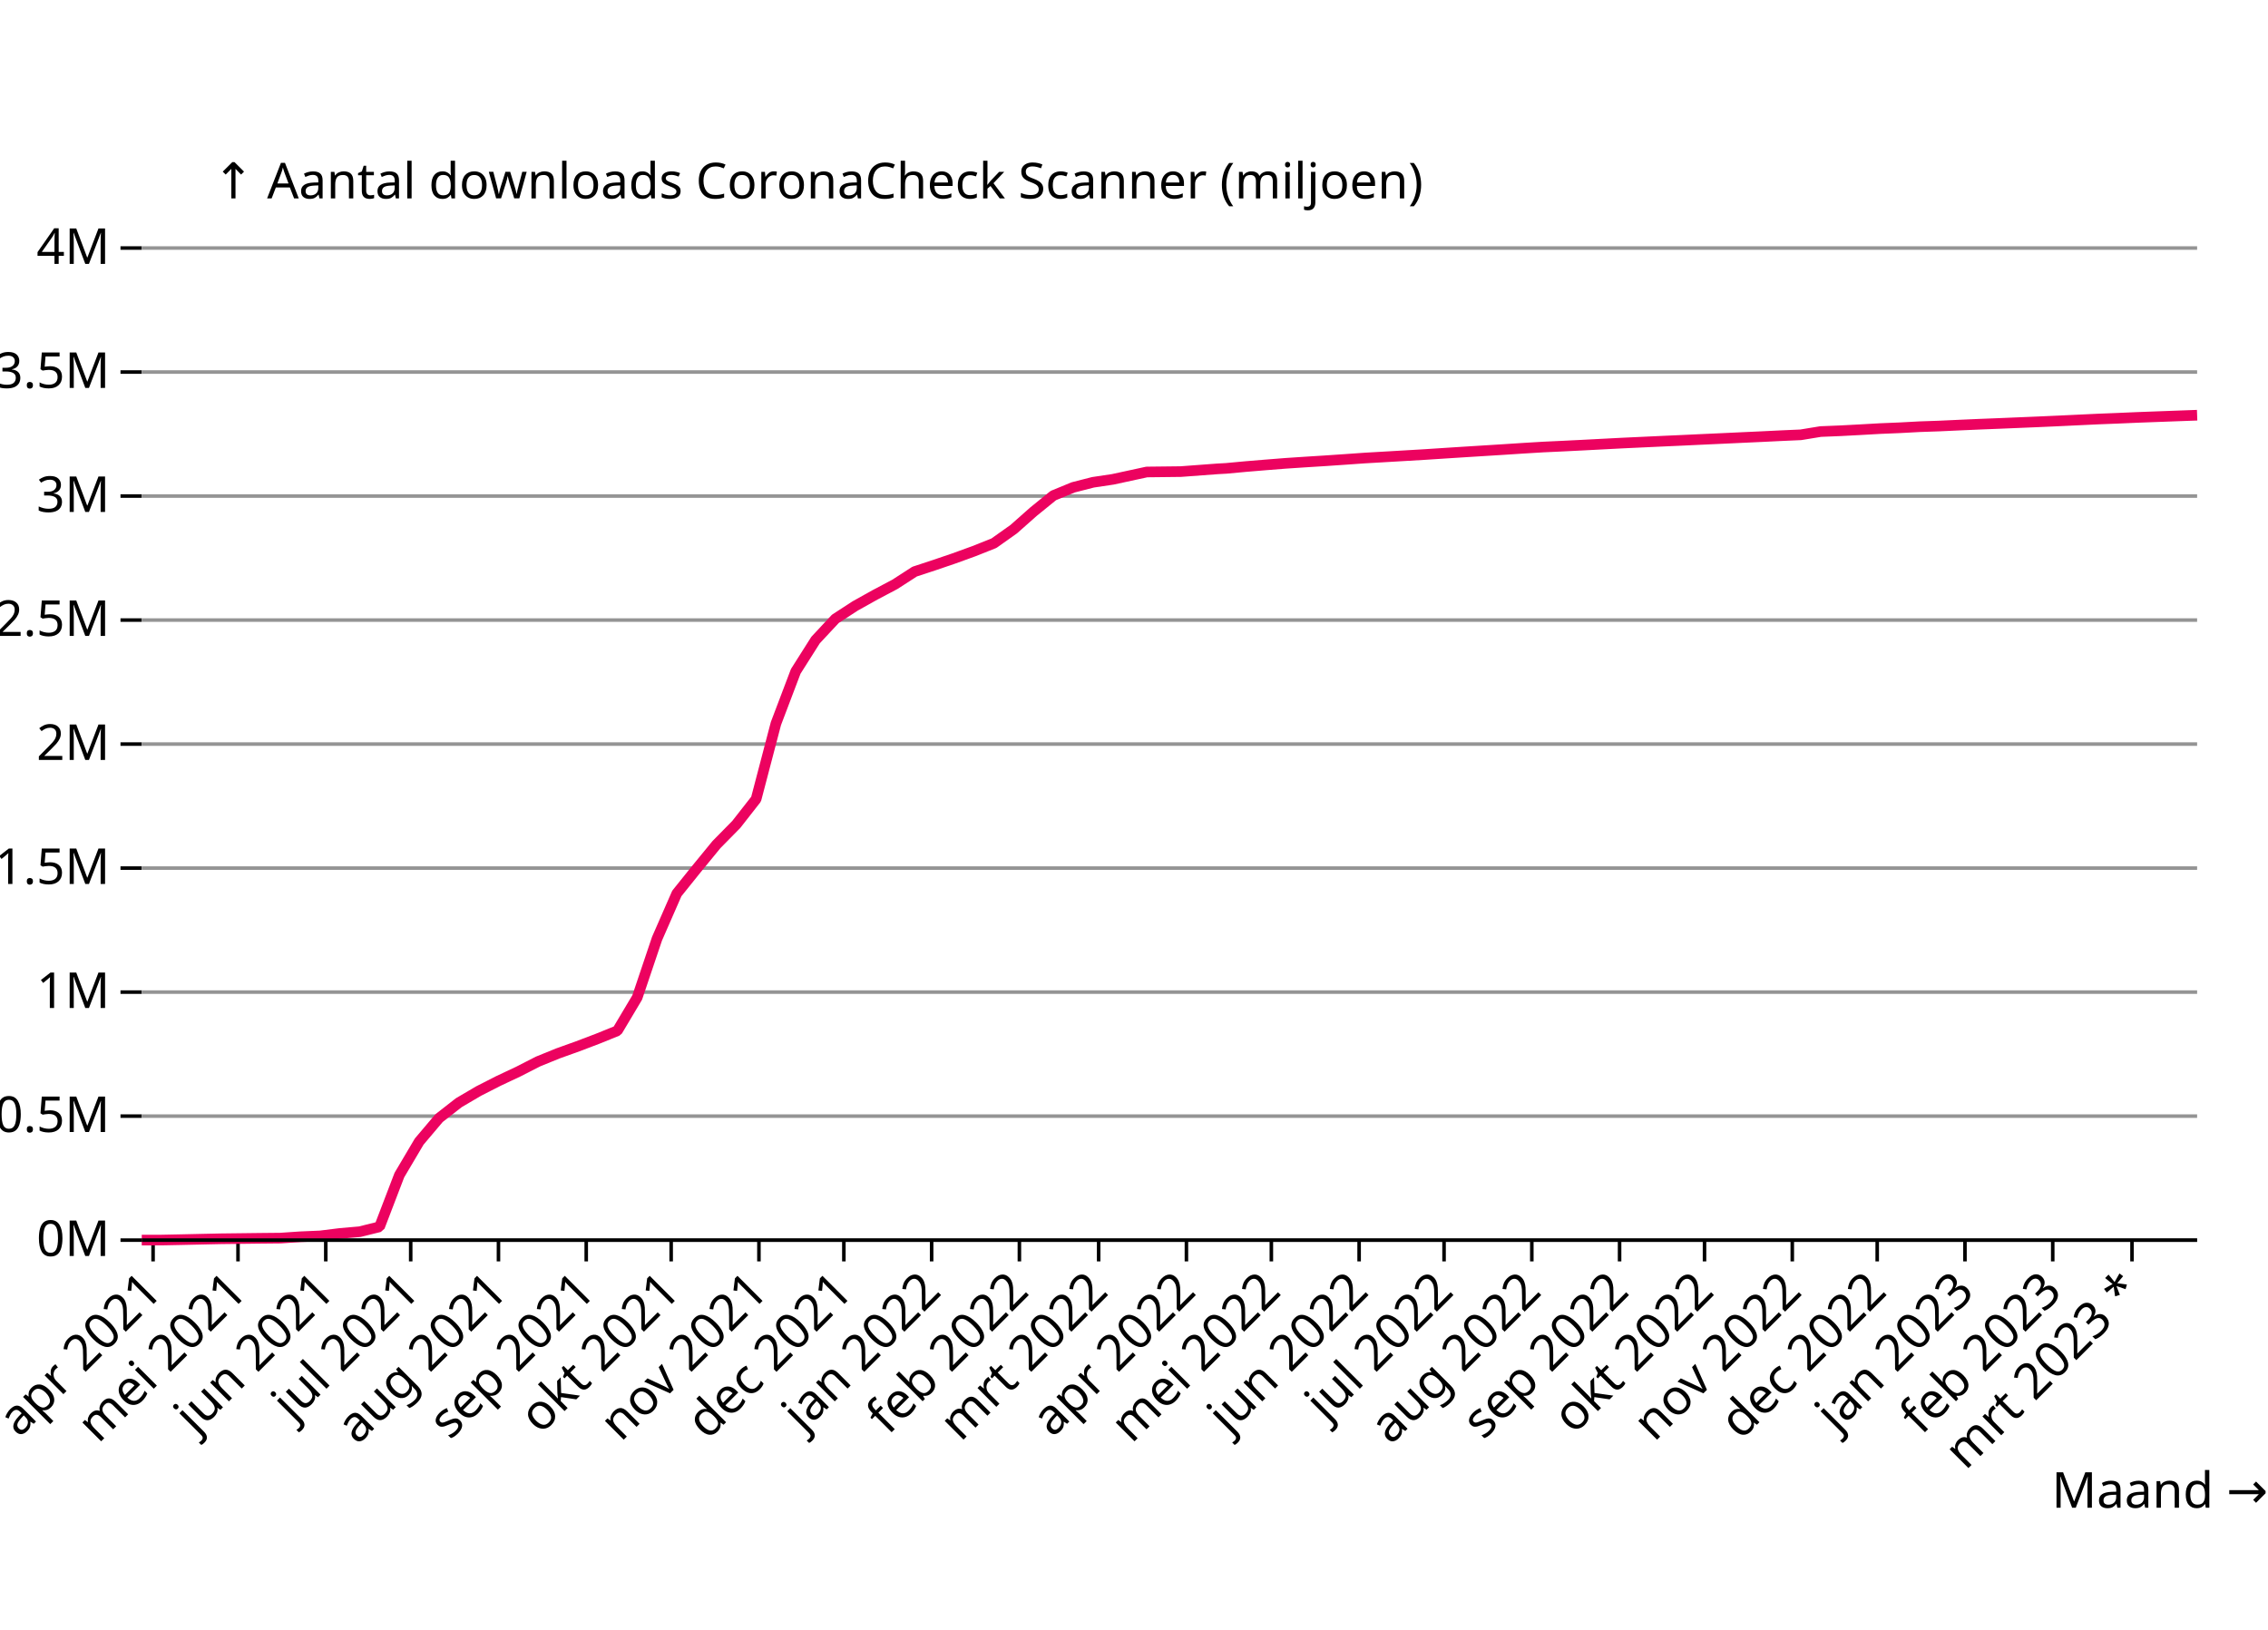
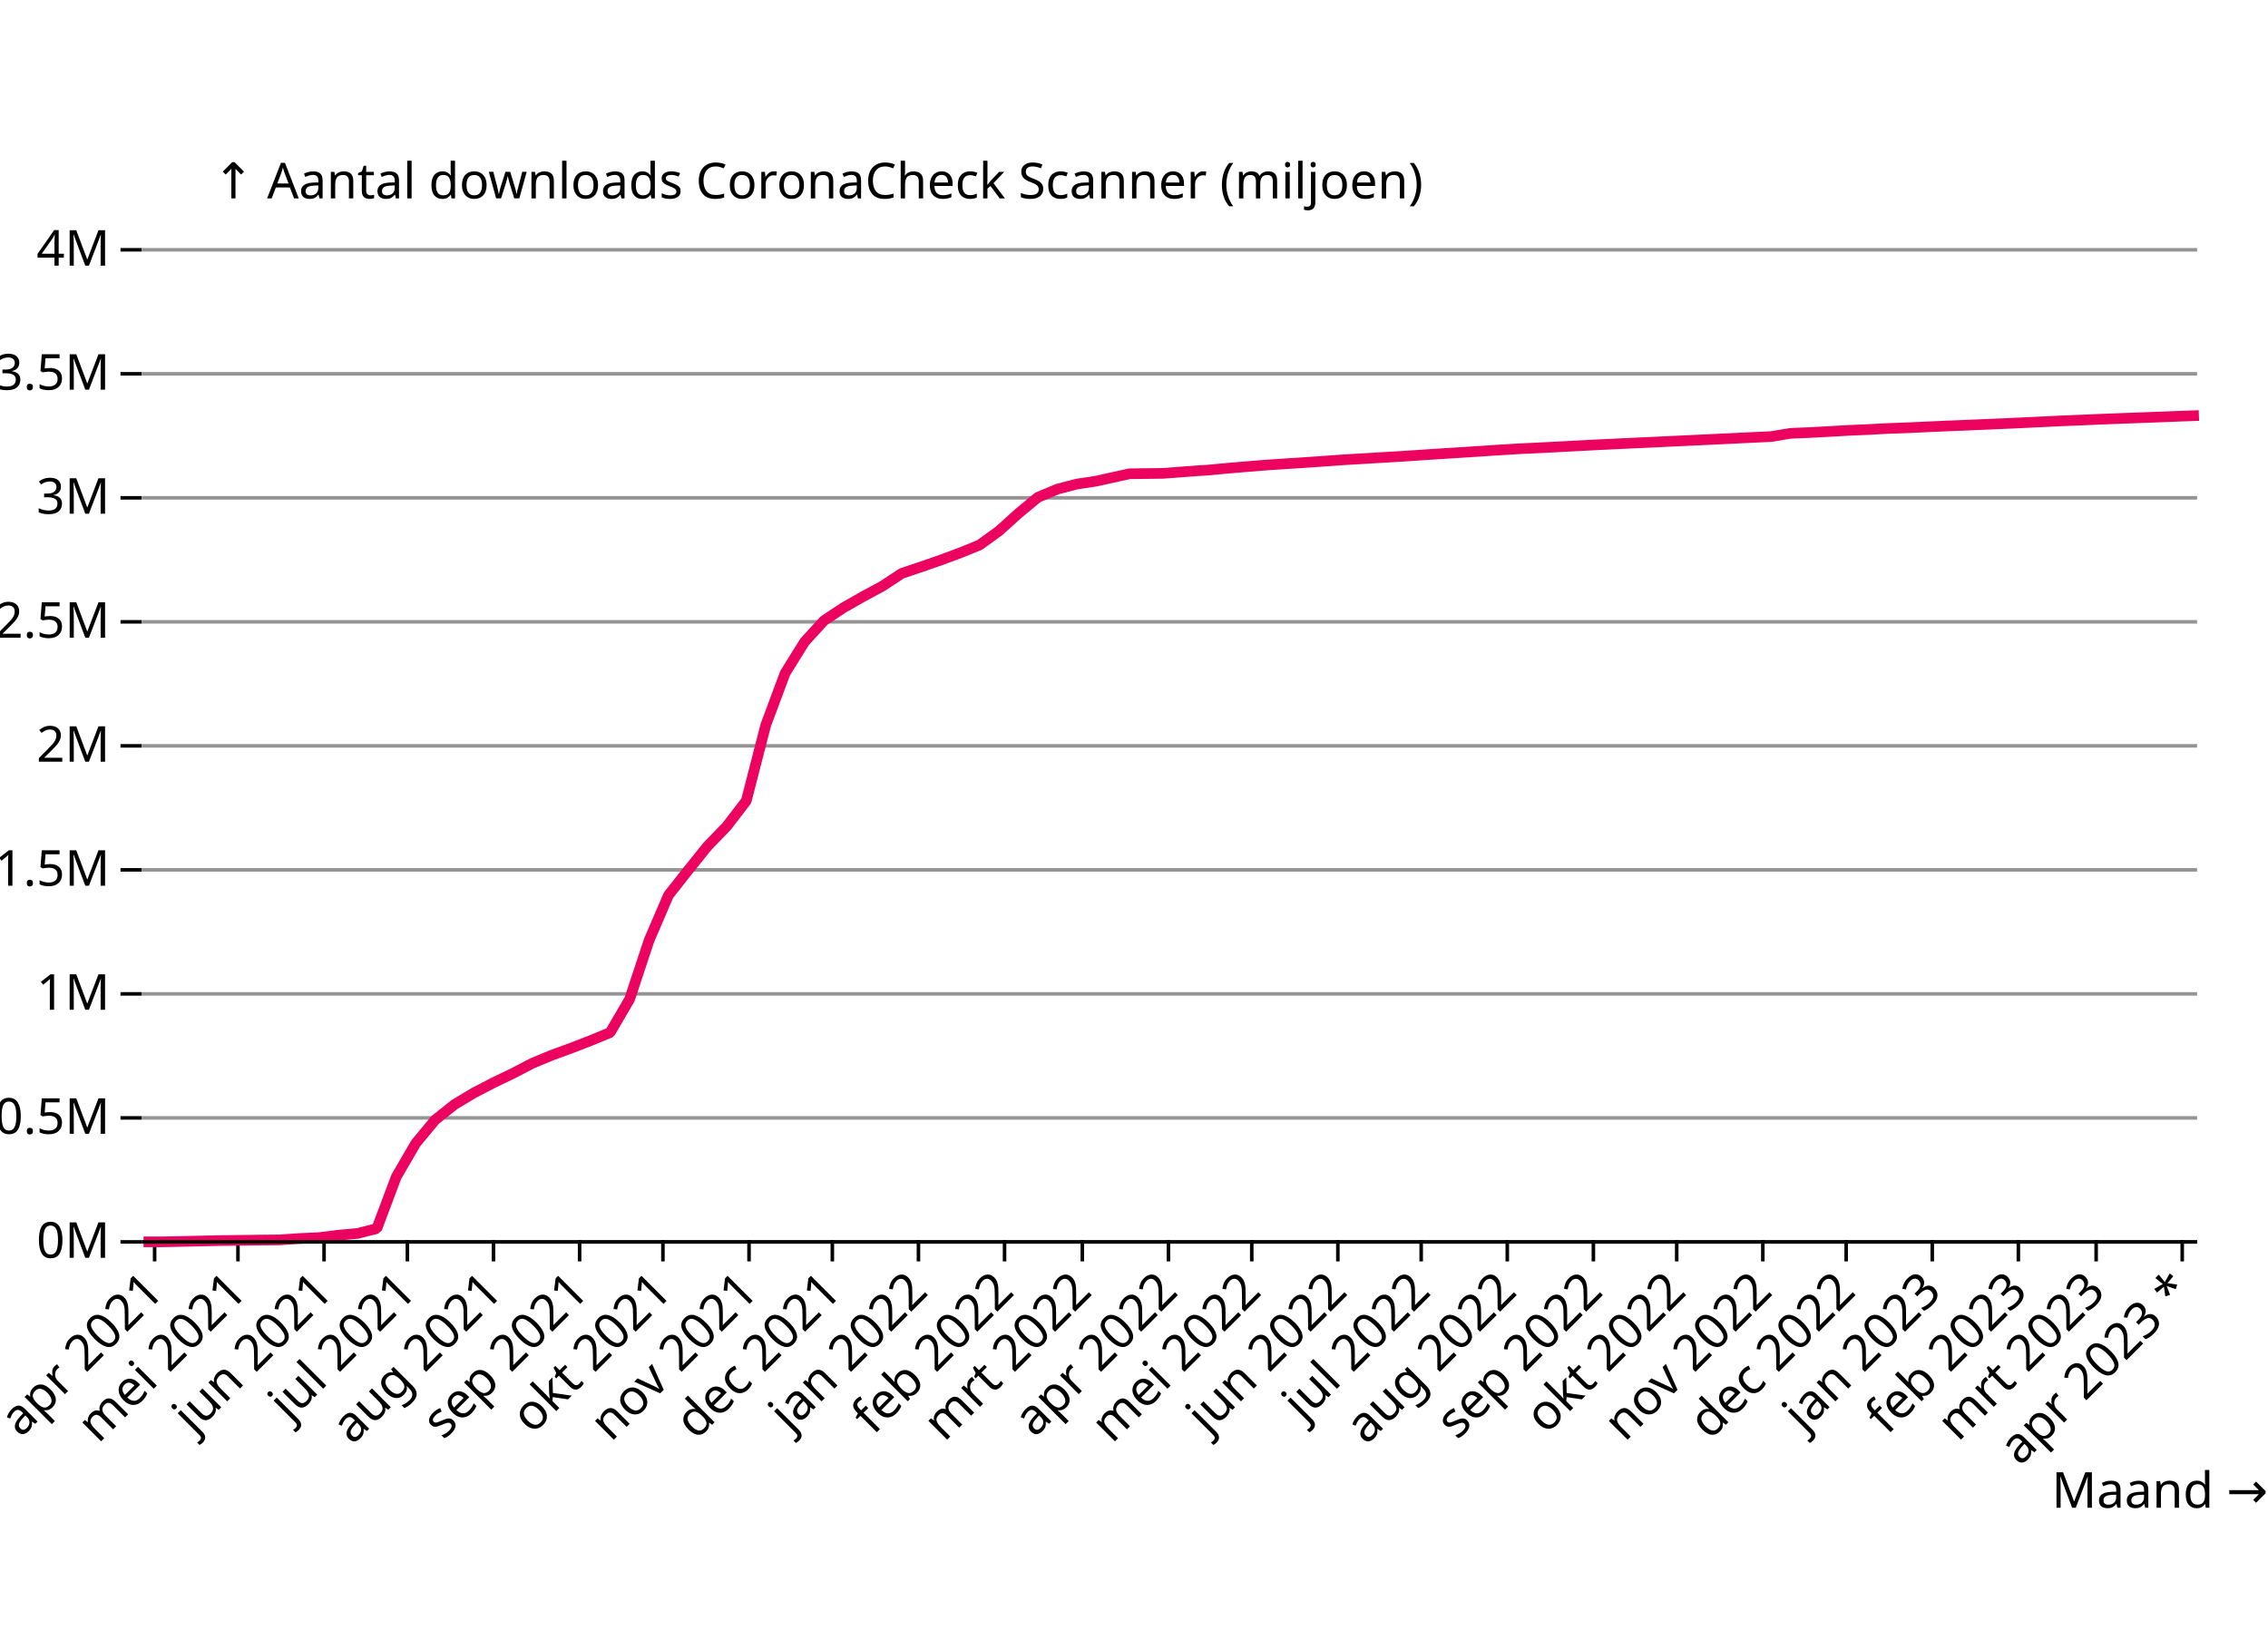
<svg xmlns="http://www.w3.org/2000/svg" class="plot" fill="currentColor" text-anchor="middle" width="640" height="460" viewBox="0 0 640 400" style="font-family: 'RO Sans', sans-serif; font-size: 14px;">
  <style>
        line[stroke-opacity] {
            stroke-opacity: 1;
            stroke: #949494;
        }
</style>
  <g transform="translate(40,0)" fill="none" text-anchor="end">
-     <g class="tick" opacity="1" transform="translate(0,320)">
+     <g class="tick" opacity="1" transform="translate(0,320.5)">
      <line stroke="currentColor" x2="-6" />
      <line stroke="currentColor" x2="580" stroke-opacity="0.1" />
      <text fill="currentColor" x="-9" dy="0.32em">0M</text>
    </g>
-     <g class="tick" opacity="1" transform="translate(0,285)">
+     <g class="tick" opacity="1" transform="translate(0,285.5)">
      <line stroke="currentColor" x2="-6" />
      <line stroke="currentColor" x2="580" stroke-opacity="0.1" />
      <text fill="currentColor" x="-9" dy="0.32em">0.5M</text>
    </g>
-     <g class="tick" opacity="1" transform="translate(0,250)">
+     <g class="tick" opacity="1" transform="translate(0,250.5)">
      <line stroke="currentColor" x2="-6" />
      <line stroke="currentColor" x2="580" stroke-opacity="0.1" />
      <text fill="currentColor" x="-9" dy="0.32em">1M</text>
    </g>
-     <g class="tick" opacity="1" transform="translate(0,215)">
+     <g class="tick" opacity="1" transform="translate(0,215.5)">
      <line stroke="currentColor" x2="-6" />
      <line stroke="currentColor" x2="580" stroke-opacity="0.1" />
      <text fill="currentColor" x="-9" dy="0.32em">1.5M</text>
    </g>
-     <g class="tick" opacity="1" transform="translate(0,180)">
+     <g class="tick" opacity="1" transform="translate(0,180.5)">
      <line stroke="currentColor" x2="-6" />
      <line stroke="currentColor" x2="580" stroke-opacity="0.1" />
      <text fill="currentColor" x="-9" dy="0.32em">2M</text>
    </g>
-     <g class="tick" opacity="1" transform="translate(0,145)">
+     <g class="tick" opacity="1" transform="translate(0,145.5)">
      <line stroke="currentColor" x2="-6" />
      <line stroke="currentColor" x2="580" stroke-opacity="0.1" />
      <text fill="currentColor" x="-9" dy="0.32em">2.5M</text>
    </g>
-     <g class="tick" opacity="1" transform="translate(0,110)">
+     <g class="tick" opacity="1" transform="translate(0,110.5)">
      <line stroke="currentColor" x2="-6" />
      <line stroke="currentColor" x2="580" stroke-opacity="0.1" />
      <text fill="currentColor" x="-9" dy="0.32em">3M</text>
    </g>
-     <g class="tick" opacity="1" transform="translate(0,75)">
+     <g class="tick" opacity="1" transform="translate(0,75.5)">
      <line stroke="currentColor" x2="-6" />
      <line stroke="currentColor" x2="580" stroke-opacity="0.1" />
      <text fill="currentColor" x="-9" dy="0.32em">3.5M</text>
    </g>
-     <g class="tick" opacity="1" transform="translate(0,40)">
+     <g class="tick" opacity="1" transform="translate(0,40.5)">
      <line stroke="currentColor" x2="-6" />
      <line stroke="currentColor" x2="580" stroke-opacity="0.1" />
      <text fill="currentColor" x="-9" dy="0.32em">4M</text>
    </g>
    <text fill="currentColor" transform="translate(20,40)" dy="-1em" text-anchor="start">↑ Aantal downloads CoronaCheck Scanner (miljoen)</text>
  </g>
  <g transform="translate(0,320)" fill="none" text-anchor="middle">
-     <g class="tick" opacity="1" transform="translate(43.19559,0)">
+     <g class="tick" opacity="1" transform="translate(43.63514,0)">
      <line stroke="currentColor" y2="6" />
      <text fill="currentColor" dy="0.32em" transform="translate(0, 11.82843) rotate(-45)" text-anchor="end">apr 2021</text>
    </g>
-     <g class="tick" opacity="1" transform="translate(67.16253,0)">
+     <g class="tick" opacity="1" transform="translate(67.14865,0)">
      <line stroke="currentColor" y2="6" />
      <text fill="currentColor" dy="0.32em" transform="translate(0, 11.82843) rotate(-45)" text-anchor="end">mei 2021</text>
    </g>
-     <g class="tick" opacity="1" transform="translate(91.92837,0)">
+     <g class="tick" opacity="1" transform="translate(91.44595,0)">
      <line stroke="currentColor" y2="6" />
      <text fill="currentColor" dy="0.32em" transform="translate(0, 11.82843) rotate(-45)" text-anchor="end">jun 2021</text>
    </g>
-     <g class="tick" opacity="1" transform="translate(115.8953,0)">
+     <g class="tick" opacity="1" transform="translate(114.9595,0)">
      <line stroke="currentColor" y2="6" />
      <text fill="currentColor" dy="0.32em" transform="translate(0, 11.82843) rotate(-45)" text-anchor="end">jul 2021</text>
    </g>
-     <g class="tick" opacity="1" transform="translate(140.6612,0)">
+     <g class="tick" opacity="1" transform="translate(139.2568,0)">
      <line stroke="currentColor" y2="6" />
      <text fill="currentColor" dy="0.32em" transform="translate(0, 11.82843) rotate(-45)" text-anchor="end">aug 2021</text>
    </g>
-     <g class="tick" opacity="1" transform="translate(165.427,0)">
+     <g class="tick" opacity="1" transform="translate(163.5541,0)">
      <line stroke="currentColor" y2="6" />
      <text fill="currentColor" dy="0.32em" transform="translate(0, 11.82843) rotate(-45)" text-anchor="end">sep 2021</text>
    </g>
-     <g class="tick" opacity="1" transform="translate(189.3939,0)">
+     <g class="tick" opacity="1" transform="translate(187.0676,0)">
      <line stroke="currentColor" y2="6" />
      <text fill="currentColor" dy="0.32em" transform="translate(0, 11.82843) rotate(-45)" text-anchor="end">okt 2021</text>
    </g>
-     <g class="tick" opacity="1" transform="translate(214.1598,0)">
+     <g class="tick" opacity="1" transform="translate(211.3649,0)">
      <line stroke="currentColor" y2="6" />
      <text fill="currentColor" dy="0.32em" transform="translate(0, 11.82843) rotate(-45)" text-anchor="end">nov 2021</text>
    </g>
-     <g class="tick" opacity="1" transform="translate(238.1267,0)">
+     <g class="tick" opacity="1" transform="translate(234.8784,0)">
      <line stroke="currentColor" y2="6" />
      <text fill="currentColor" dy="0.32em" transform="translate(0, 11.82843) rotate(-45)" text-anchor="end">dec 2021</text>
    </g>
-     <g class="tick" opacity="1" transform="translate(262.8926,0)">
+     <g class="tick" opacity="1" transform="translate(259.1757,0)">
      <line stroke="currentColor" y2="6" />
      <text fill="currentColor" dy="0.32em" transform="translate(0, 11.82843) rotate(-45)" text-anchor="end">jan 2022</text>
    </g>
-     <g class="tick" opacity="1" transform="translate(287.6584,0)">
+     <g class="tick" opacity="1" transform="translate(283.473,0)">
      <line stroke="currentColor" y2="6" />
      <text fill="currentColor" dy="0.32em" transform="translate(0, 11.82843) rotate(-45)" text-anchor="end">feb 2022</text>
    </g>
-     <g class="tick" opacity="1" transform="translate(310.0275,0)">
+     <g class="tick" opacity="1" transform="translate(305.4189,0)">
      <line stroke="currentColor" y2="6" />
      <text fill="currentColor" dy="0.32em" transform="translate(0, 11.82843) rotate(-45)" text-anchor="end">mrt 2022</text>
    </g>
-     <g class="tick" opacity="1" transform="translate(334.7934,0)">
+     <g class="tick" opacity="1" transform="translate(329.7162,0)">
      <line stroke="currentColor" y2="6" />
      <text fill="currentColor" dy="0.32em" transform="translate(0, 11.82843) rotate(-45)" text-anchor="end">apr 2022</text>
    </g>
-     <g class="tick" opacity="1" transform="translate(358.7603,0)">
+     <g class="tick" opacity="1" transform="translate(353.2297,0)">
      <line stroke="currentColor" y2="6" />
      <text fill="currentColor" dy="0.32em" transform="translate(0, 11.82843) rotate(-45)" text-anchor="end">mei 2022</text>
    </g>
-     <g class="tick" opacity="1" transform="translate(383.5262,0)">
+     <g class="tick" opacity="1" transform="translate(377.527,0)">
      <line stroke="currentColor" y2="6" />
      <text fill="currentColor" dy="0.32em" transform="translate(0, 11.82843) rotate(-45)" text-anchor="end">jun 2022</text>
    </g>
-     <g class="tick" opacity="1" transform="translate(407.4931,0)">
+     <g class="tick" opacity="1" transform="translate(401.0405,0)">
      <line stroke="currentColor" y2="6" />
      <text fill="currentColor" dy="0.32em" transform="translate(0, 11.82843) rotate(-45)" text-anchor="end">jul 2022</text>
    </g>
-     <g class="tick" opacity="1" transform="translate(432.259,0)">
+     <g class="tick" opacity="1" transform="translate(425.3378,0)">
      <line stroke="currentColor" y2="6" />
      <text fill="currentColor" dy="0.32em" transform="translate(0, 11.82843) rotate(-45)" text-anchor="end">aug 2022</text>
    </g>
-     <g class="tick" opacity="1" transform="translate(457.0248,0)">
+     <g class="tick" opacity="1" transform="translate(449.6351,0)">
      <line stroke="currentColor" y2="6" />
      <text fill="currentColor" dy="0.32em" transform="translate(0, 11.82843) rotate(-45)" text-anchor="end">sep 2022</text>
    </g>
-     <g class="tick" opacity="1" transform="translate(480.9917,0)">
+     <g class="tick" opacity="1" transform="translate(473.1486,0)">
      <line stroke="currentColor" y2="6" />
      <text fill="currentColor" dy="0.32em" transform="translate(0, 11.82843) rotate(-45)" text-anchor="end">okt 2022</text>
    </g>
-     <g class="tick" opacity="1" transform="translate(505.7576,0)">
+     <g class="tick" opacity="1" transform="translate(497.4459,0)">
      <line stroke="currentColor" y2="6" />
      <text fill="currentColor" dy="0.32em" transform="translate(0, 11.82843) rotate(-45)" text-anchor="end">nov 2022</text>
    </g>
-     <g class="tick" opacity="1" transform="translate(529.7245,0)">
+     <g class="tick" opacity="1" transform="translate(520.9595,0)">
      <line stroke="currentColor" y2="6" />
      <text fill="currentColor" dy="0.32em" transform="translate(0, 11.82843) rotate(-45)" text-anchor="end">dec 2022</text>
    </g>
-     <g class="tick" opacity="1" transform="translate(554.4904,0)">
+     <g class="tick" opacity="1" transform="translate(545.2568,0)">
      <line stroke="currentColor" y2="6" />
      <text fill="currentColor" dy="0.32em" transform="translate(0, 11.82843) rotate(-45)" text-anchor="end">jan 2023</text>
    </g>
-     <g class="tick" opacity="1" transform="translate(579.2562,0)">
+     <g class="tick" opacity="1" transform="translate(569.5541,0)">
      <line stroke="currentColor" y2="6" />
      <text fill="currentColor" dy="0.32em" transform="translate(0, 11.82843) rotate(-45)" text-anchor="end">feb 2023</text>
    </g>
-     <g class="tick" opacity="1" transform="translate(601.6253,0)">
+     <g class="tick" opacity="1" transform="translate(591.5,0)">
      <line stroke="currentColor" y2="6" />
-       <text fill="currentColor" dy="0.32em" transform="translate(0, 11.82843) rotate(-45)" text-anchor="end">mrt 2023 *</text>
+       <text fill="currentColor" dy="0.32em" transform="translate(0, 11.82843) rotate(-45)" text-anchor="end">mrt 2023</text>
+     </g>
+     <g class="tick" opacity="1" transform="translate(615.7973,0)">
+       <line stroke="currentColor" y2="6" />
+       <text fill="currentColor" dy="0.32em" transform="translate(0, 11.82843) rotate(-45)" text-anchor="end">apr 2023 *</text>
    </g>
    <text fill="currentColor" transform="translate(640,80)" dy="-0.32em" text-anchor="end">Maand →</text>
  </g>
-   <g fill="none" stroke="#ec025f" stroke-width="3" stroke-miterlimit="1">
-     <path d="M40,319.983L45.592,319.977L51.185,319.865L56.777,319.739L62.369,319.618L67.961,319.552L73.554,319.484L79.146,319.43L84.738,319.05L90.331,318.809L95.923,318.117L101.515,317.623L107.107,316.233L112.7,301.636L118.292,292.184L123.884,285.571L129.477,281.205L135.069,277.922L140.661,275.071L146.253,272.438L151.846,269.579L157.438,267.305L163.03,265.298L168.623,263.173L174.215,260.909L179.807,251.522L185.399,234.934L190.992,222.156L196.584,215.192L202.176,208.365L207.769,202.681L213.361,195.536L218.953,174.21L224.545,159.478L230.138,150.648L235.73,144.649L241.322,141.014L246.915,137.89L252.507,134.931L258.099,131.32L263.691,129.481L269.284,127.573L274.876,125.541L280.468,123.313L286.061,119.345L291.653,114.395L291.653,114.395L297.245,109.856L302.837,107.551L308.43,106.118L314.022,105.283L323.609,103.207L333.196,103.097L343.581,102.323L345.978,102.192L351.57,101.673L357.163,101.209L362.755,100.767L368.347,100.396L373.939,100.045L379.532,99.664L385.124,99.269L390.716,98.946L396.309,98.618L401.901,98.289L407.493,97.925L413.085,97.566L418.678,97.217L424.27,96.868L429.862,96.504L435.455,96.166L441.047,95.905L446.639,95.627L452.231,95.334L457.824,95.044L463.416,94.784L469.008,94.523L474.601,94.273L480.193,94.01L485.785,93.755L491.377,93.494L496.97,93.237L502.562,92.965L508.154,92.716L513.747,91.798L519.339,91.571L524.931,91.276L530.523,90.959L536.116,90.727L541.708,90.427L547.3,90.234L552.893,89.977L558.485,89.731L564.077,89.511L569.669,89.277L575.262,89.043L580.854,88.793L586.446,88.528L592.039,88.264L597.631,88.044L603.19,87.803L608.815,87.594L614.408,87.388L620,87.183" />
+   <g fill="none" stroke="#ec025f" stroke-width="3" stroke-miterlimit="1" transform="translate(0.5,0.5)">
+     <path d="M40,319.983L45.486,319.977L50.973,319.865L56.459,319.739L61.946,319.618L67.432,319.552L72.919,319.484L78.405,319.43L83.892,319.05L89.378,318.809L94.865,318.117L100.351,317.623L105.838,316.233L111.324,301.636L116.811,292.184L122.297,285.571L127.784,281.205L133.27,277.922L138.757,275.071L144.243,272.438L149.73,269.579L155.216,267.305L160.703,265.298L166.189,263.173L171.676,260.909L177.162,251.522L182.649,234.934L188.135,222.156L193.622,215.192L199.108,208.365L204.595,202.681L210.081,195.536L215.568,174.21L221.054,159.478L226.541,150.648L232.027,144.649L237.514,141.014L243,137.89L248.486,134.931L253.973,131.32L259.459,129.481L264.946,127.573L270.432,125.541L275.919,123.313L281.405,119.345L286.892,114.395L286.892,114.395L292.378,109.856L297.865,107.551L303.351,106.118L308.838,105.283L318.243,103.207L327.649,103.097L337.838,102.323L340.189,102.192L345.676,101.673L351.162,101.209L356.649,100.767L362.135,100.396L367.622,100.045L373.108,99.664L378.595,99.269L384.081,98.946L389.568,98.618L395.054,98.289L400.541,97.925L406.027,97.566L411.514,97.217L417,96.868L422.486,96.504L427.973,96.166L433.459,95.905L438.946,95.627L444.432,95.334L449.919,95.044L455.405,94.784L460.892,94.523L466.378,94.273L471.865,94.01L477.351,93.755L482.838,93.494L488.324,93.237L493.811,92.965L499.297,92.716L504.784,91.798L510.27,91.571L515.757,91.276L521.243,90.959L526.73,90.727L532.216,90.427L537.703,90.234L543.189,89.977L548.676,89.731L554.162,89.511L559.649,89.277L565.135,89.043L570.622,88.793L576.108,88.528L581.595,88.264L587.081,88.044L592.535,87.803L598.054,87.594L603.541,87.388L609.027,87.183L614.514,86.968L620,86.777" />
  </g>
-   <g stroke="currentColor">
+   <g stroke="currentColor" transform="translate(0,0.5)">
    <line x1="40" x2="620" y1="320" y2="320" />
  </g>
</svg>
